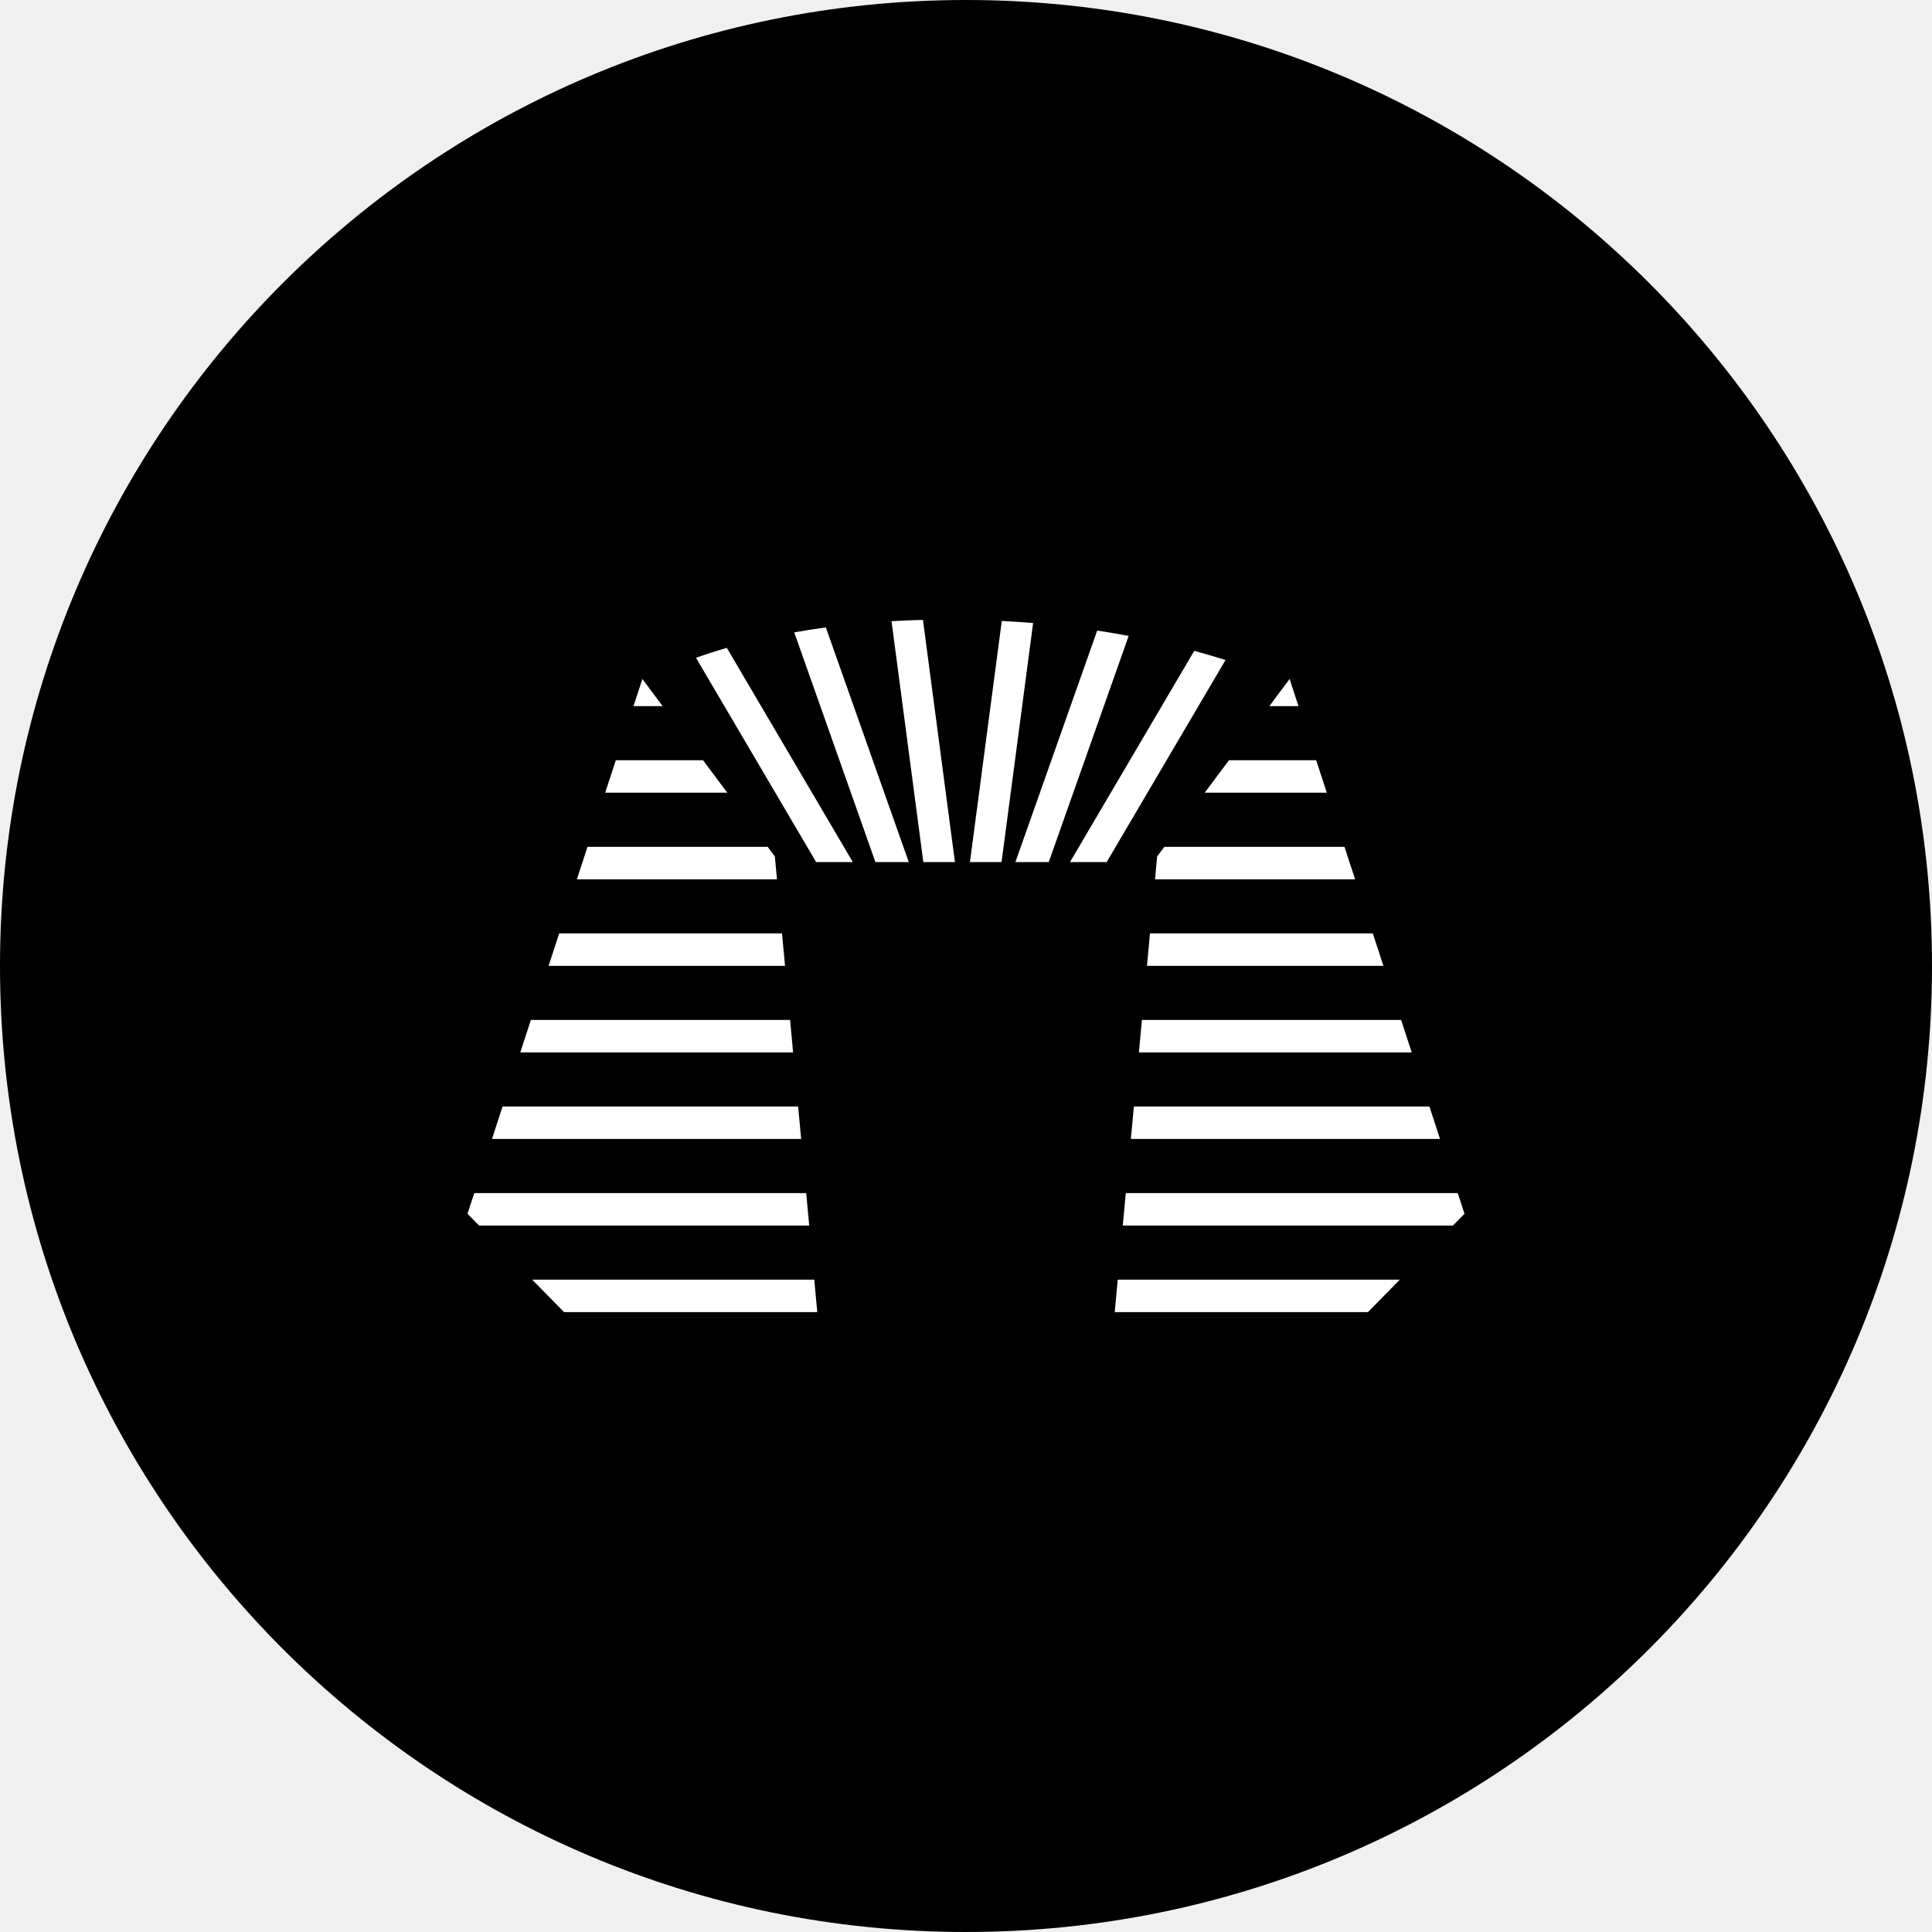
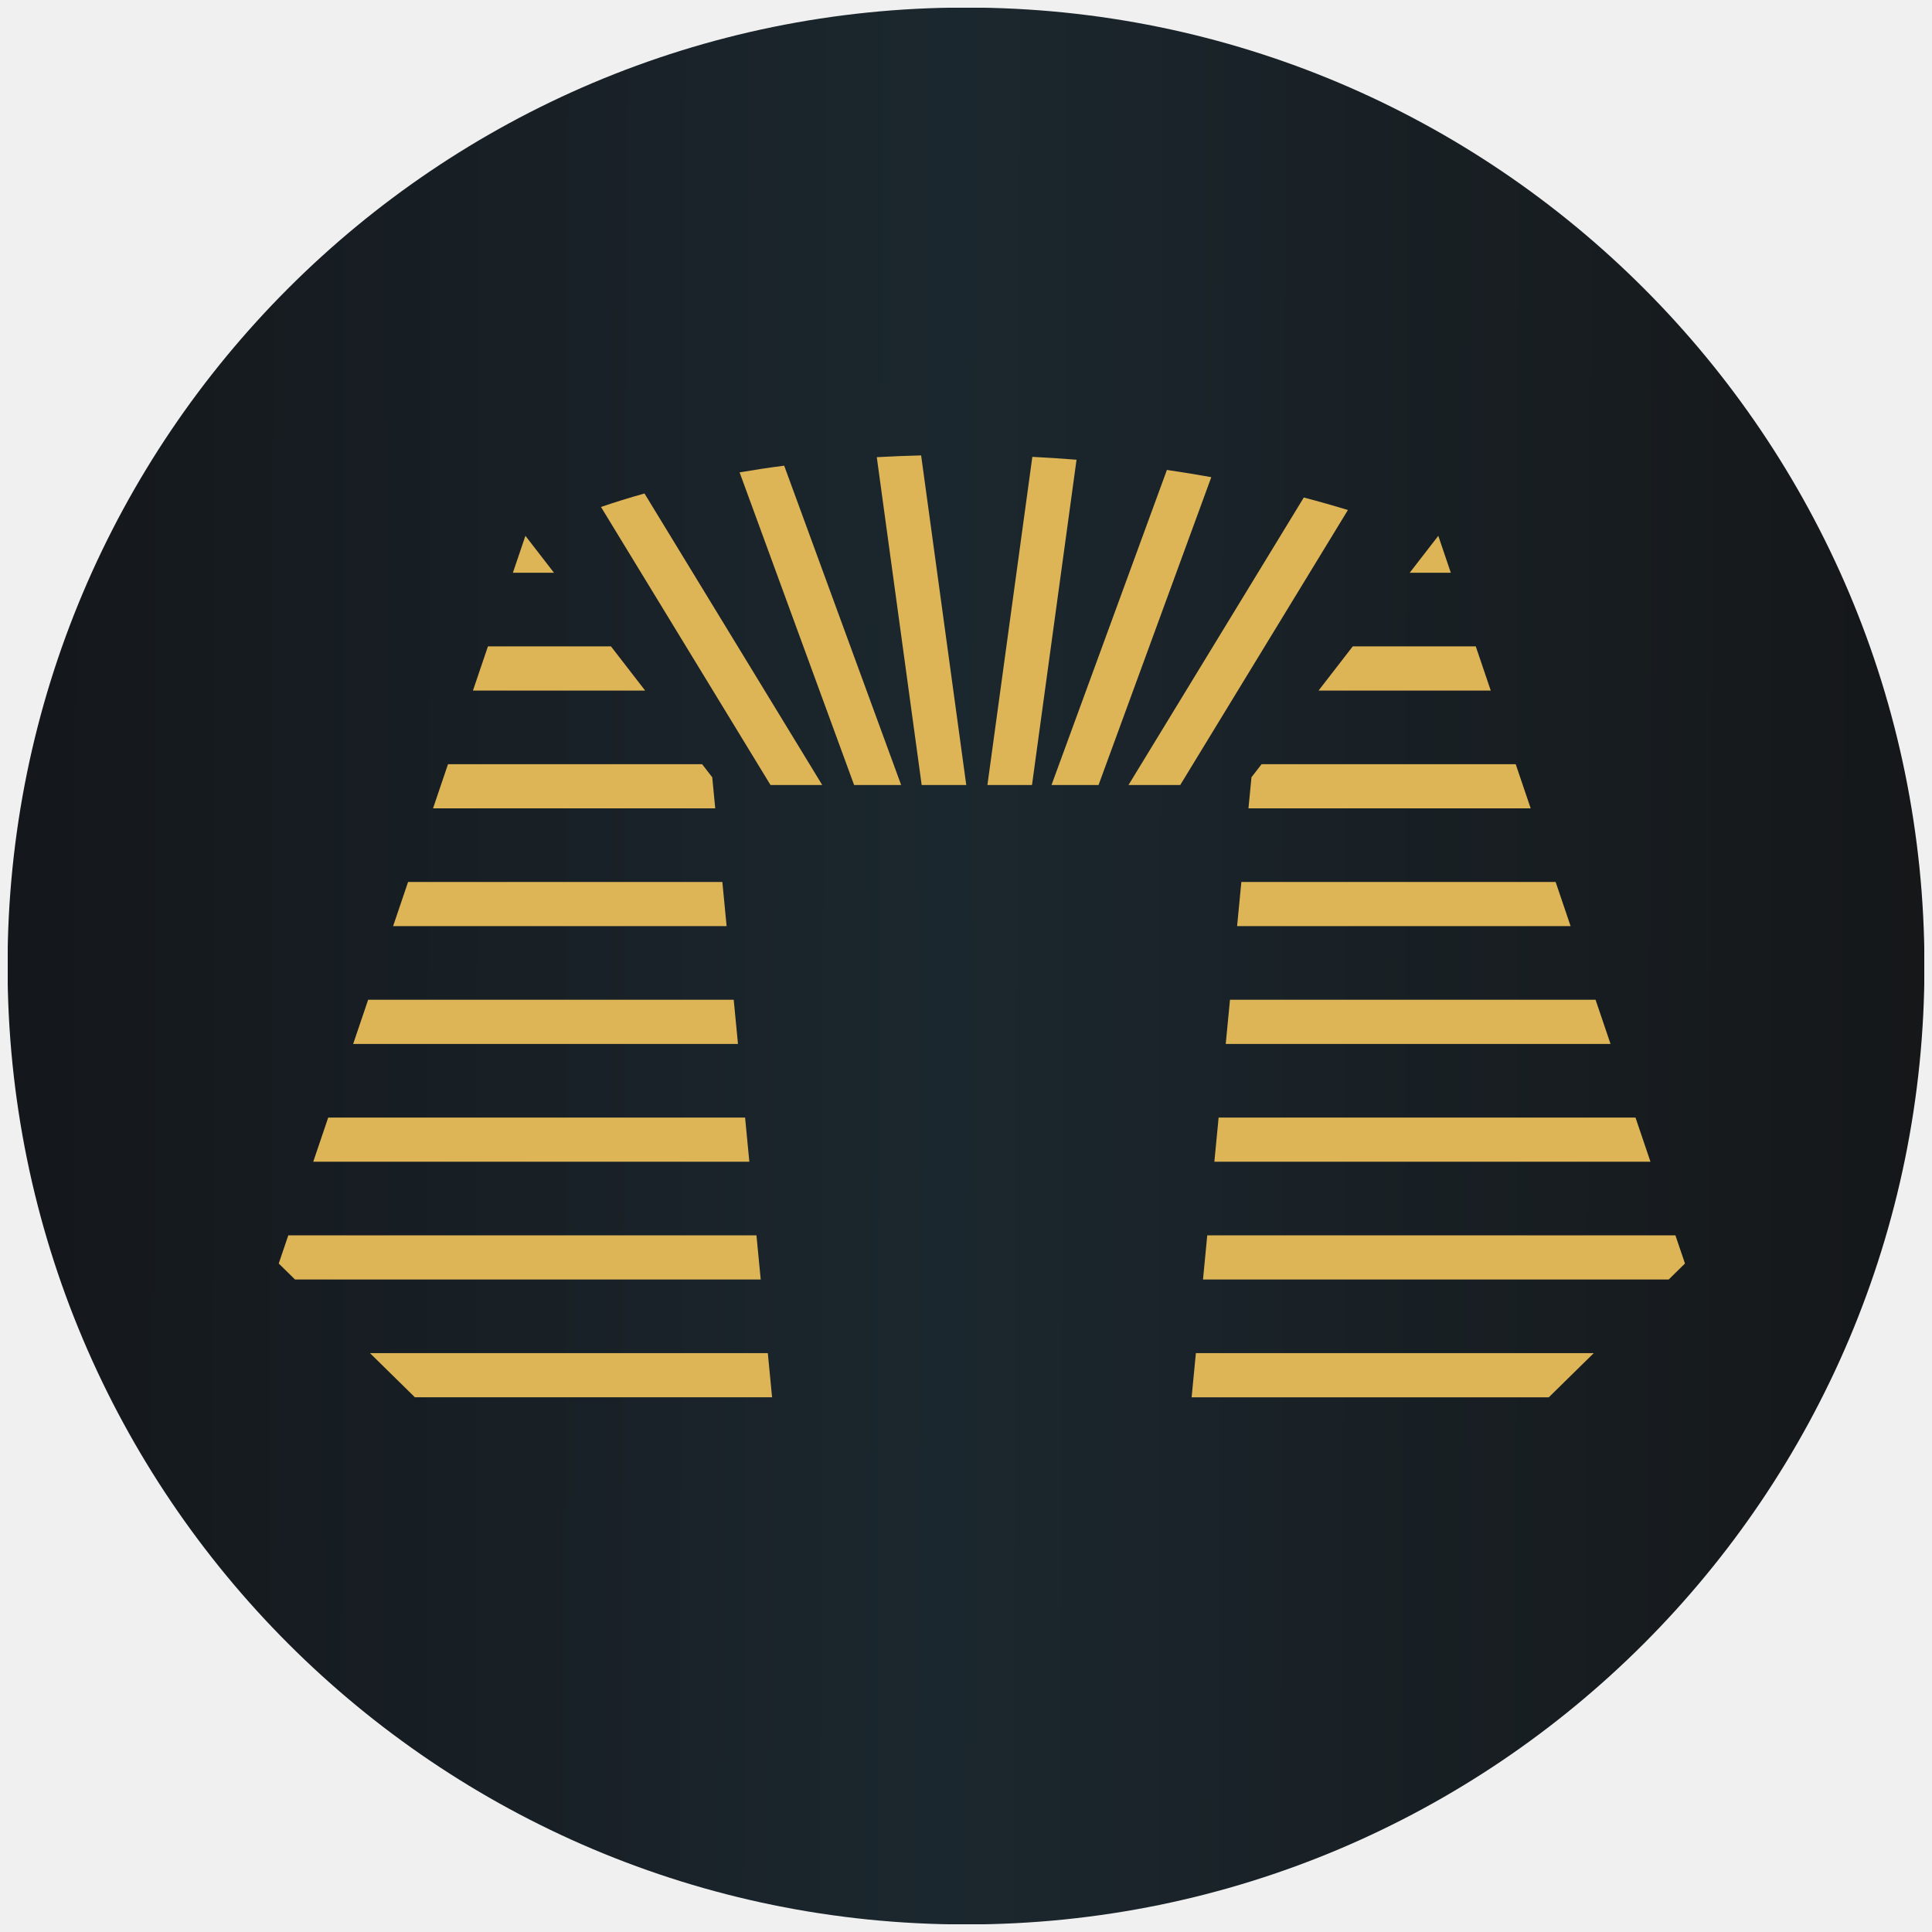
- <svg xmlns="http://www.w3.org/2000/svg" width="374" height="374" viewBox="0 0 374 374" fill="none">
-   <rect width="374" height="374" rx="187" fill="black" />
-   <path d="M178.741 166.888L172.581 120.25C174.548 120.137 176.576 120.052 178.667 120L184.86 166.888H178.741Z" fill="white" />
-   <path d="M153.751 122.411L169.467 166.888H175.923L159.871 121.458C157.734 121.746 155.694 122.066 153.751 122.411Z" fill="white" />
-   <path d="M140.699 125.416C138.494 126.053 136.504 126.702 134.728 127.335L157.992 166.888H165.092L140.699 125.416Z" fill="white" />
-   <path d="M193.929 120.205L187.763 166.888H193.882L199.994 120.614C198.024 120.45 196.001 120.312 193.929 120.205Z" fill="white" />
-   <path d="M203.017 166.888H196.561L212.399 122.066C214.511 122.386 216.543 122.732 218.491 123.097L203.017 166.888Z" fill="white" />
-   <path d="M207.129 166.888H214.228L237.237 127.77C235.409 127.188 233.389 126.588 231.185 125.99L207.129 166.888Z" fill="white" />
-   <path d="M122.636 136.695L124.355 131.44L128.278 136.695H122.636Z" fill="white" />
-   <path d="M140.787 153.453L136.096 147.169H119.211L117.156 153.453H140.787Z" fill="white" />
-   <path d="M149.997 165.791L150.408 170.211H111.676L113.731 163.927H148.605L149.997 165.791Z" fill="white" />
-   <path d="M151.969 186.969L151.383 180.685H108.251L106.196 186.969H151.969Z" fill="white" />
-   <path d="M152.944 197.443L153.529 203.727H100.716L102.771 197.443H152.944Z" fill="white" />
-   <path d="M155.089 220.485L154.504 214.2H97.291L95.236 220.485H155.089Z" fill="white" />
-   <path d="M156.065 230.958L156.65 237.242H92.735L90.5 234.967L91.811 230.958H156.065Z" fill="white" />
-   <path d="M103.021 247.717L109.191 254H158.21L157.625 247.717H103.021Z" fill="white" />
-   <path d="M251.364 136.696L249.645 131.44L245.722 136.696H251.364Z" fill="white" />
-   <path d="M233.213 153.453L237.904 147.169H254.789L256.844 153.453H233.213Z" fill="white" />
-   <path d="M224.003 165.792L223.592 170.211H262.324L260.269 163.927H225.395L224.003 165.792Z" fill="white" />
-   <path d="M222.031 186.969L222.617 180.685H265.749L267.804 186.969H222.031Z" fill="white" />
-   <path d="M221.056 197.443L220.471 203.727H273.284L271.229 197.443H221.056Z" fill="white" />
-   <path d="M218.911 220.485L219.496 214.201H276.709L278.764 220.485H218.911Z" fill="white" />
-   <path d="M217.936 230.959L217.35 237.243H281.265L283.5 234.967L282.189 230.959H217.936Z" fill="white" />
-   <path d="M270.98 247.717L264.809 254H215.79L216.375 247.717H270.98Z" fill="white" />
+ <svg xmlns="http://www.w3.org/2000/svg" width="256" height="256" viewBox="0 0 256 256" fill="none">
+   <g clip-path="url(#clip0_741_46)">
+     <mask id="mask0_741_46" style="mask-type:luminance" maskUnits="userSpaceOnUse" x="1" y="1" width="254" height="254">
+       <path d="M255 1H1V255H255V1Z" fill="white" />
+     </mask>
+     <g mask="url(#mask0_741_46)">
+       <path d="M128 255C198.14 255 255 198.14 255 128C255 57.86 198.14 1 128 1C57.86 1 1 57.86 1 128C1 198.14 57.86 255 128 255Z" fill="url(#paint0_linear_741_46)" />
+       <path fill-rule="evenodd" clip-rule="evenodd" d="M67.96 75.894L69.619 70.999L73.407 75.894H67.96ZM85.484 91.502L80.955 85.649H64.654L62.669 91.502H85.484ZM94.773 107.11L94.376 102.993L93.032 101.257H59.363L57.379 107.11H94.773ZM96.279 122.718L95.715 116.865H54.072L52.088 122.718H96.279ZM97.786 138.326L97.221 132.473H48.781L46.797 138.326H97.786ZM99.292 153.934L98.727 148.081H43.49L41.506 153.934H99.292ZM100.799 169.541L100.234 163.689H38.2L36.934 167.422L39.091 169.541H100.799ZM49.022 179.297L54.979 185.149H102.305L101.74 179.297H49.022Z" fill="#DDB557" />
+       <path fill-rule="evenodd" clip-rule="evenodd" d="M192.241 75.894L190.582 70.999L186.794 75.894H192.241ZM174.717 91.502L179.246 85.649H195.547L197.532 91.502H174.717ZM165.428 107.11L165.826 102.993L167.169 101.257H200.838L202.823 107.11H165.428ZM163.922 122.718L164.486 116.865H206.129L208.113 122.718H163.922ZM162.416 138.326L162.98 132.473H211.42L213.404 138.326H162.416ZM160.909 153.934L161.474 148.081H216.711L218.695 153.934H160.909ZM159.403 169.542L159.967 163.689H222.002L223.267 167.422L221.11 169.542H159.403ZM211.179 179.298L205.222 185.15H157.896L158.461 179.298H211.179Z" fill="#DDB557" />
+       <path d="M79.634 67.176C81.349 66.587 83.27 65.982 85.398 65.389L108.949 104.015H102.095L79.634 67.176Z" fill="#DDB557" />
+       <path d="M113.173 104.015L98 62.59C99.876 62.269 101.845 61.971 103.908 61.703L119.407 104.015H113.173Z" fill="#DDB557" />
+       <path d="M122.126 104.015L116.179 60.578C118.079 60.472 120.037 60.393 122.055 60.344L128.034 104.015H122.126Z" fill="#DDB557" />
+       <path d="M130.838 104.015L136.79 60.535C138.791 60.635 140.743 60.763 142.646 60.916L136.745 104.015H130.838Z" fill="#DDB557" />
+       <path d="M145.564 104.015H139.331L154.622 62.268C156.661 62.566 158.623 62.889 160.503 63.228L145.564 104.015Z" fill="#DDB557" />
+       <path d="M156.388 104.015H149.534L172.759 65.924C174.888 66.48 176.838 67.04 178.603 67.582L156.388 104.015Z" fill="#DDB557" />
+     </g>
+   </g>
+   <defs>
+     <linearGradient id="paint0_linear_741_46" x1="1" y1="125.766" x2="255.004" y2="126.473" gradientUnits="userSpaceOnUse">
+       <stop stop-color="#14171B" />
+       <stop offset="0.49" stop-color="#1B272E" />
+       <stop offset="1" stop-color="#151719" />
+     </linearGradient>
+     <clipPath id="clip0_741_46">
+       <rect width="254" height="254" fill="white" transform="translate(1 1)" />
+     </clipPath>
+   </defs>
</svg>
